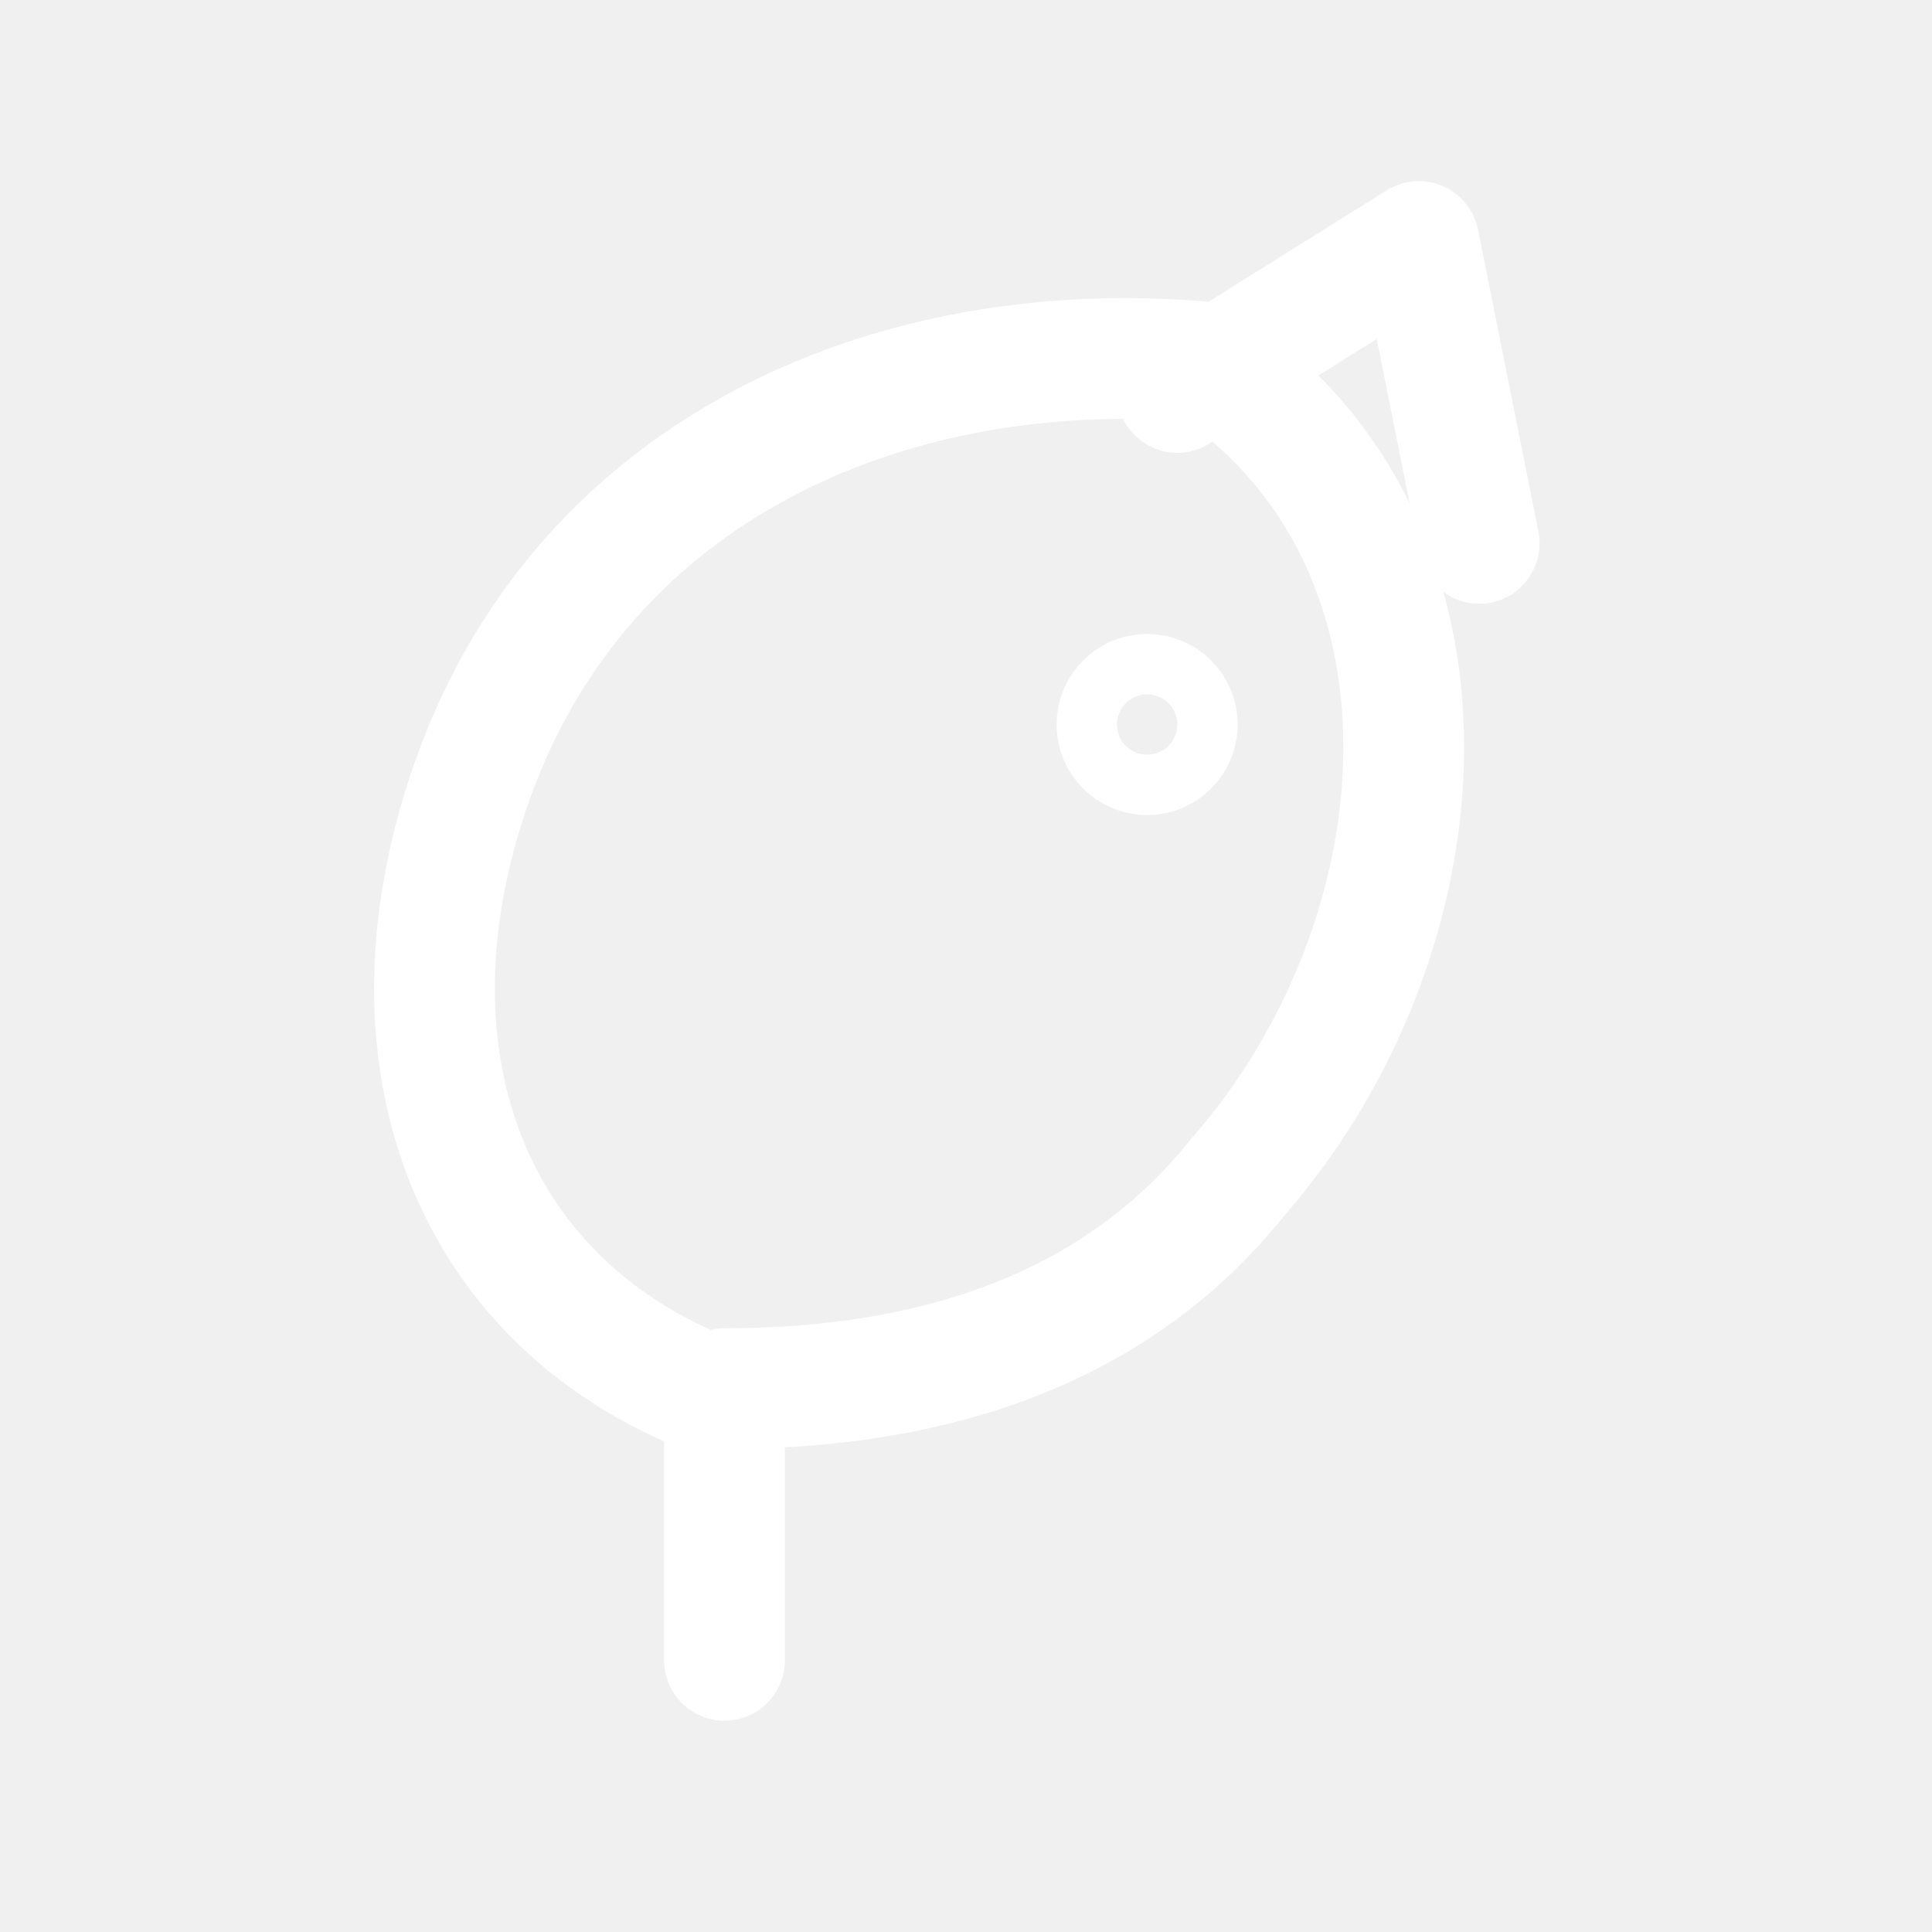
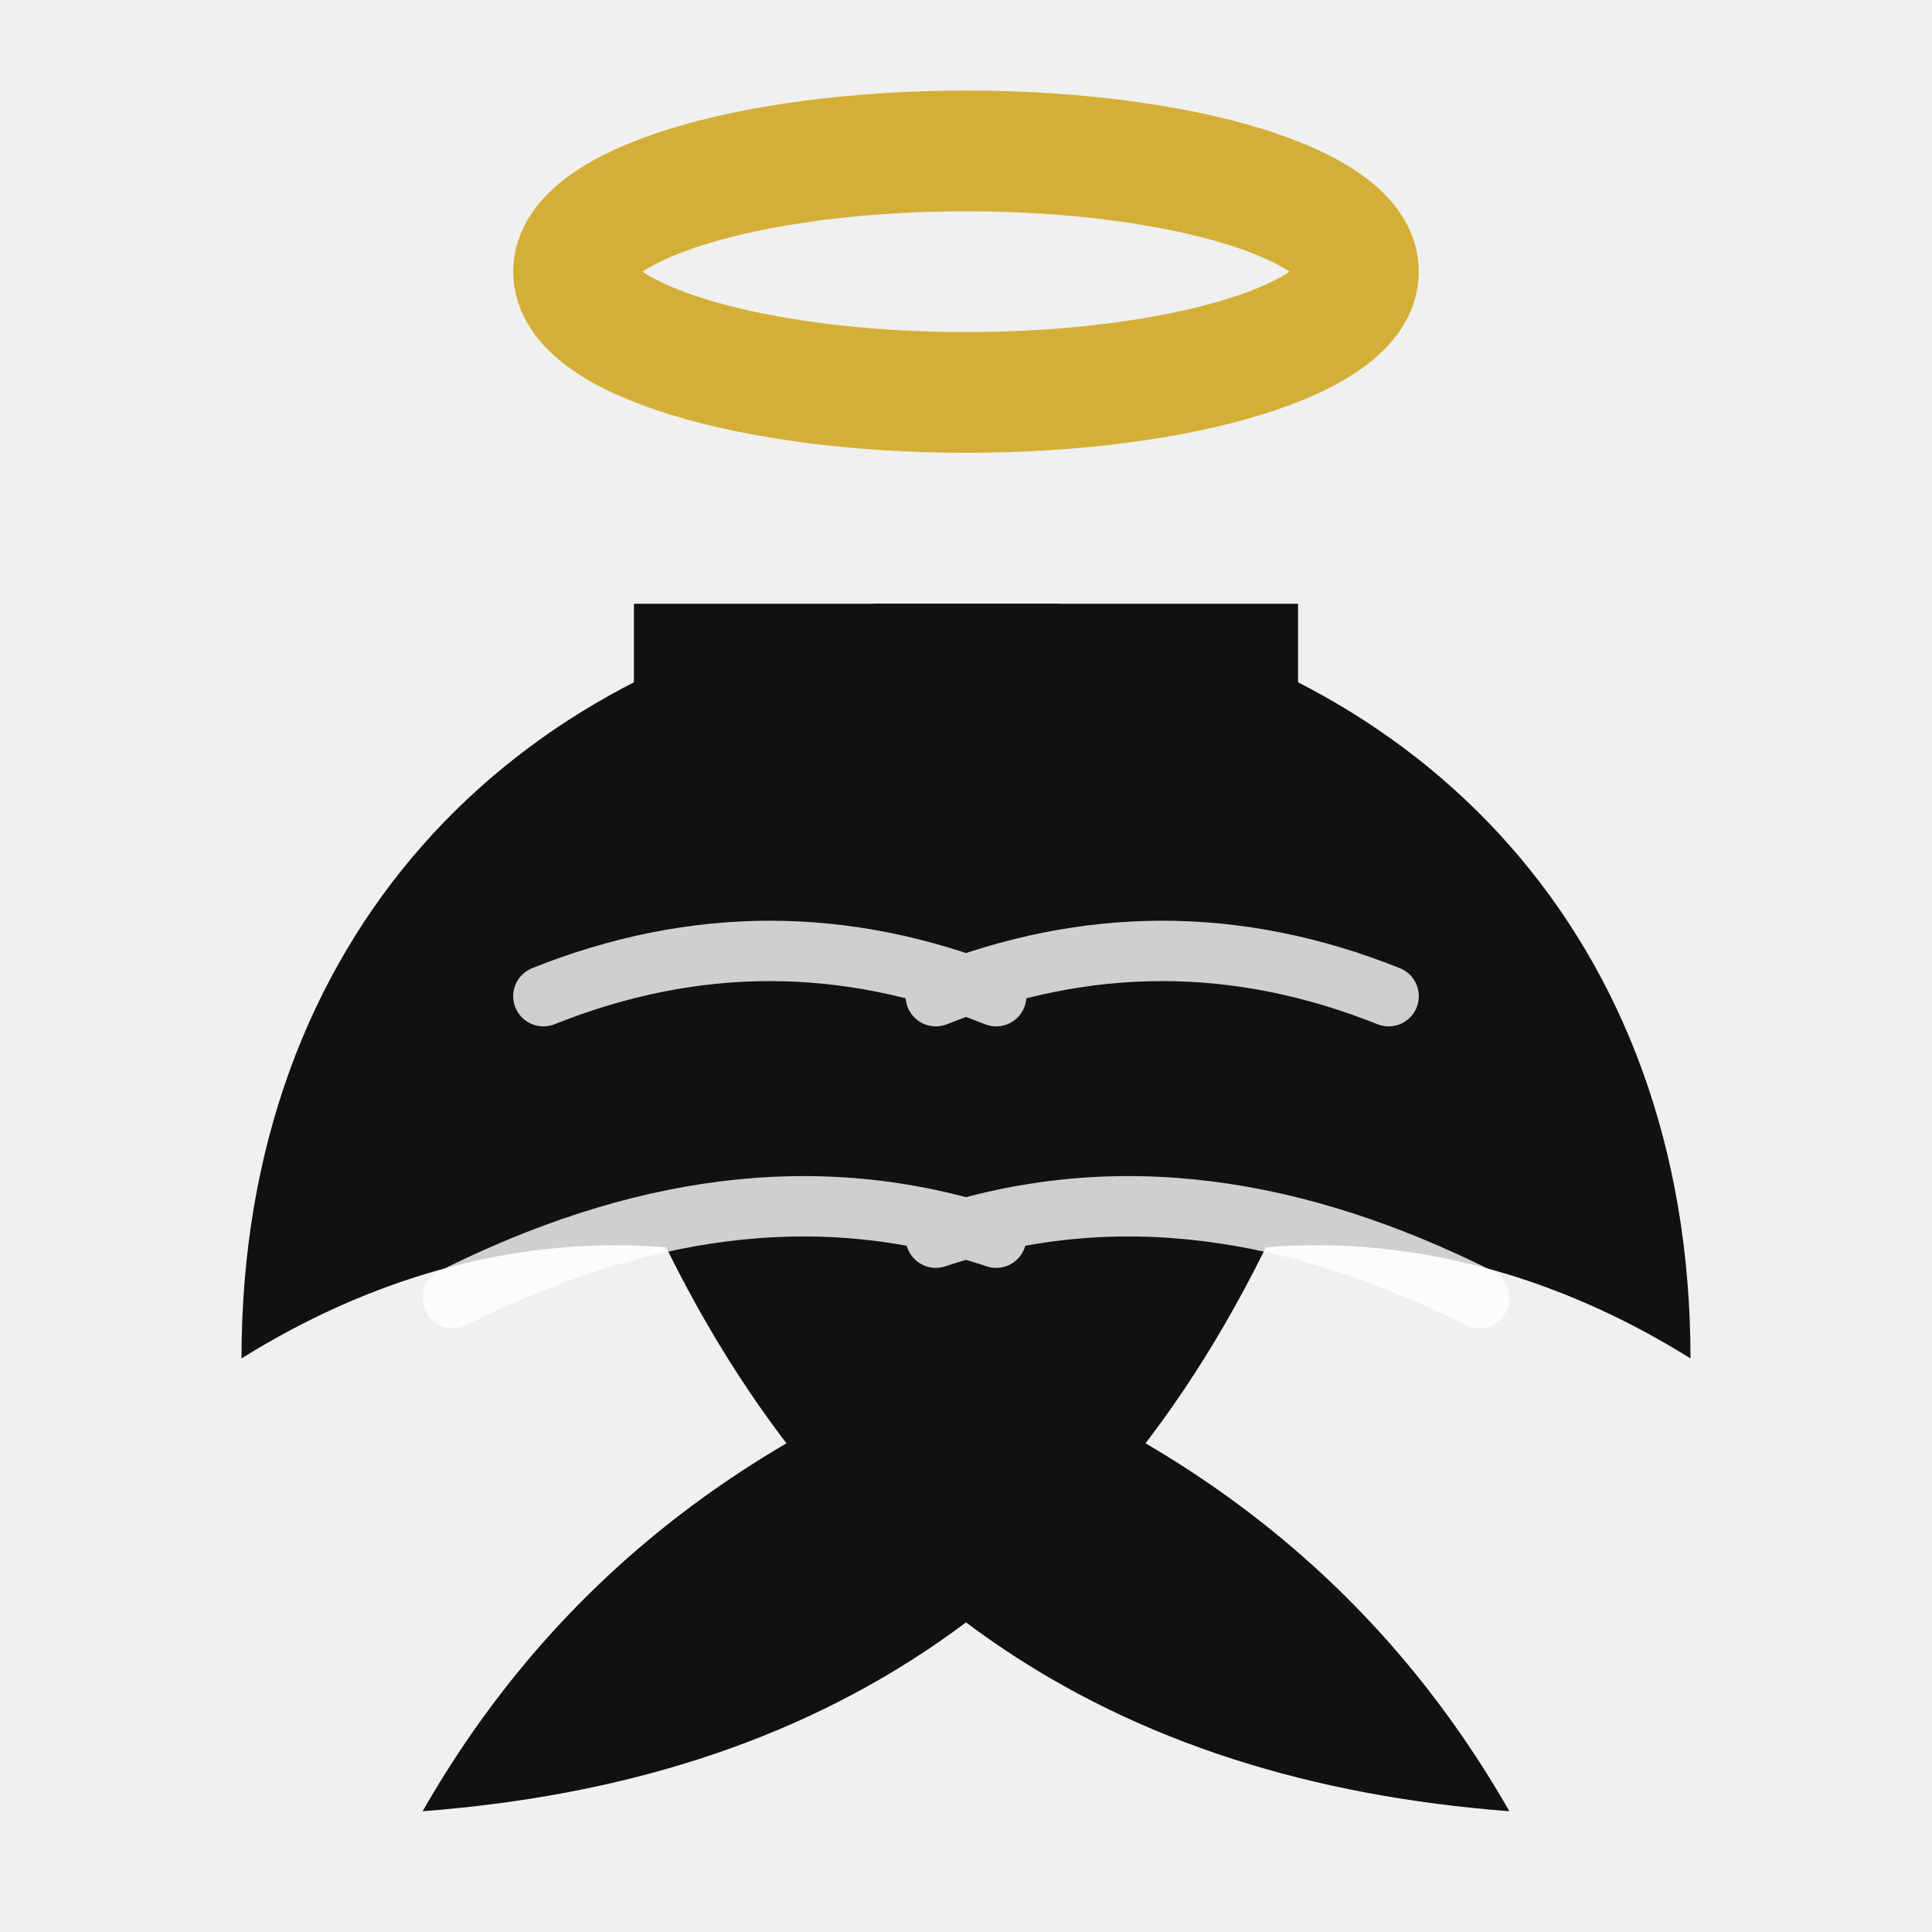
- <svg xmlns="http://www.w3.org/2000/svg" viewBox="0 0 64 64" fill="none" stroke="white" stroke-width="4" stroke-linecap="round" stroke-linejoin="round">
-   <path d="M40 12c9 6 8 19 1 27-4 5-10 7-17 7v9" />
-   <path d="M39 13l8-5 2 10M23 46c-7-3-10-10-8-18 3-12 14-17 25-16" />
-   <circle cx="38" cy="24" r="1" />
+ <svg xmlns="http://www.w3.org/2000/svg" viewBox="0 0 64 64" role="img" aria-label="Louisville Saints logo">
+   <g fill="none" stroke-linecap="round" stroke-linejoin="round">
+     <ellipse cx="32" cy="9" rx="13" ry="4" stroke="#D4AF37" stroke-width="4" />
+     <path d="M29 20C17 22 8 31 8 45c8-5 17-5 24 0-8 3-14 8-18 15 13-1 23-7 29-21V20Z" fill="#111111" />
+     <path d="M35 20c12 2 21 11 21 25-8-5-17-5-24 0 8 3 14 8 18 15-13-1-23-7-29-21V20Z" fill="#111111" />
+     <path d="M15 43c6-3 12-4 18-2M18 33c5-2 10-2 15 0M49 43c-6-3-12-4-18-2M46 33c-5-2-10-2-15 0" stroke="#FFFFFF" stroke-width="2" opacity=".8" />
+   </g>
</svg>
